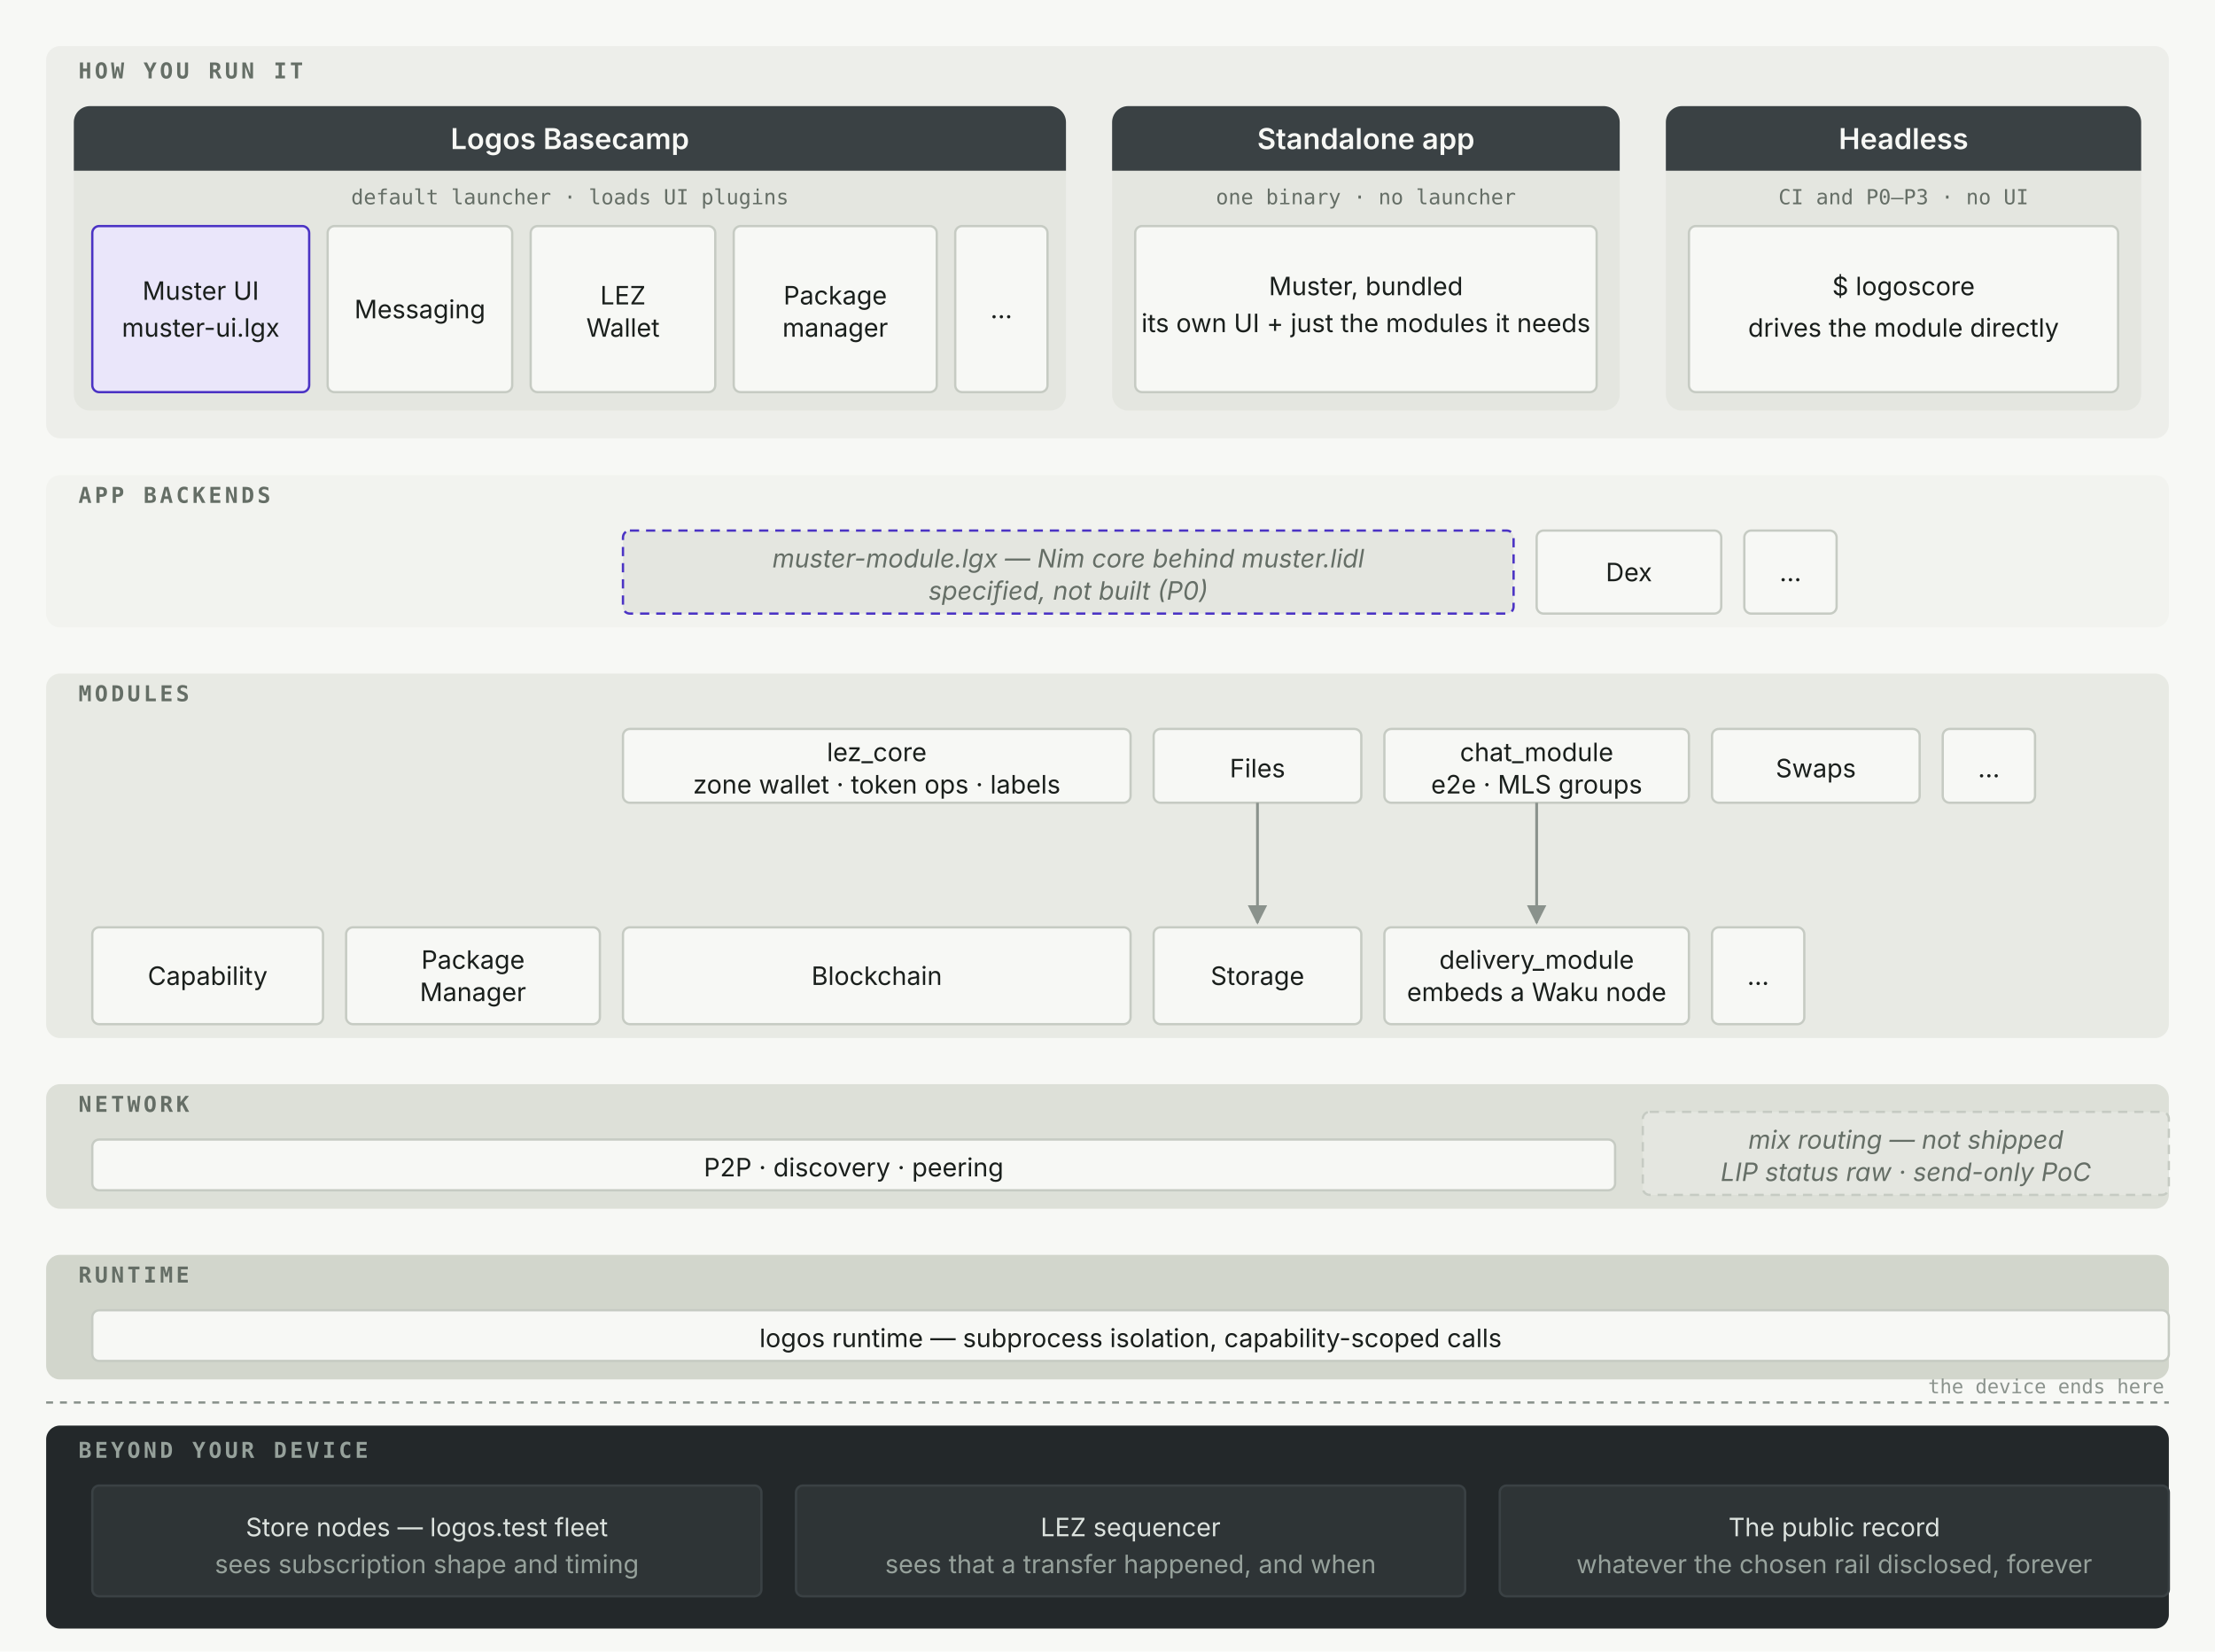
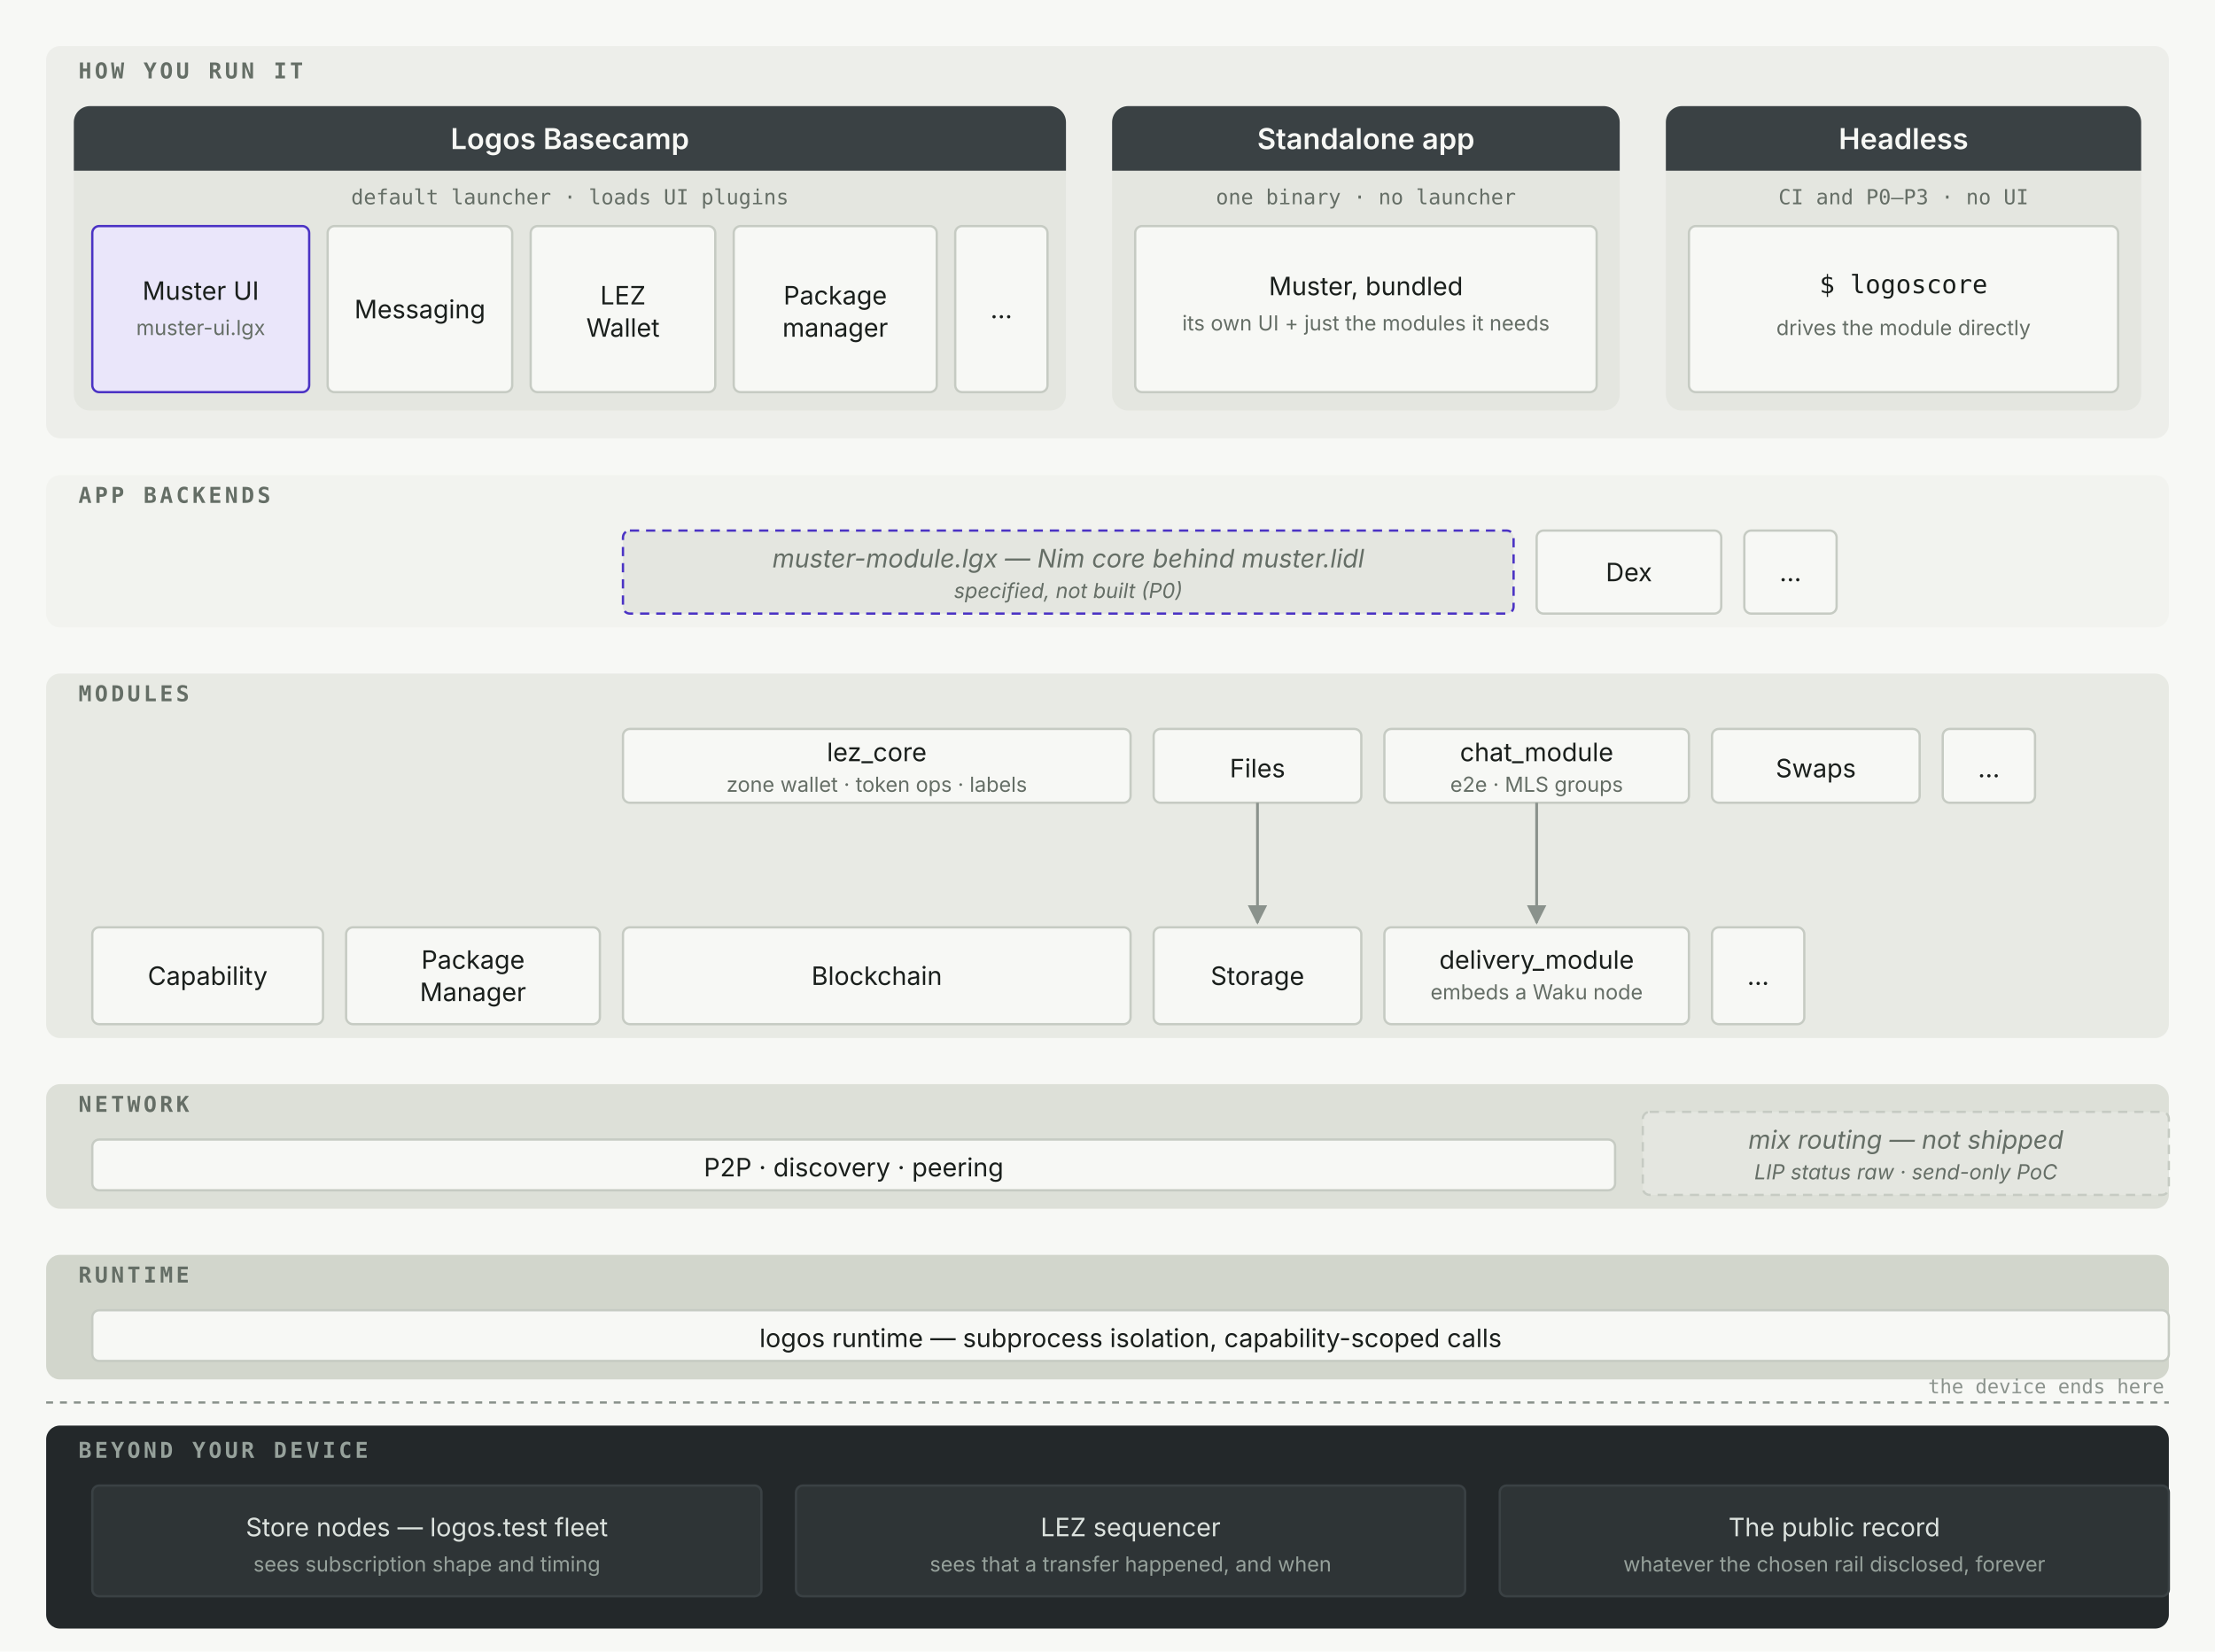
<svg xmlns="http://www.w3.org/2000/svg" class="bc-svg" width="960" height="716" viewBox="0 0 960 716" data-view="overview" role="img" aria-labelledby="bc-svg-title bc-svg-desc">
  <style>
  /* Tokens are declared on .bc-svg as well as .bc so that an &lt;svg&gt; lifted out of
     this page for static export carries them without any CSS rewriting. */
  .bc, .bc-svg {
    --bc-paper:   #E4E6E0;
    --bc-surface: #F7F8F5;
    --bc-ink:     #1A1F1C;
    --bc-muted:   #656E66;
    --bc-rule:    #C6CBC3;

    --bc-signal:      #4B33C4;
    --bc-signal-soft: #EAE6FA;
    --bc-settled:      #1E6B52;
    --bc-settled-soft: #DFEDE6;
    --bc-alarm:      #A32D1E;
    --bc-alarm-soft: #F6E3DF;

    --bc-outside:        #23282A;
    --bc-outside-ink:    #DCE2DE;
    --bc-outside-rule:   #3A4144;
    --bc-outside-accent: #8FA3F5;

    --bc-mono: 'DM Mono', ui-monospace, 'SF Mono', Menlo, monospace;
    --bc-sans: 'Instrument Sans', -apple-system, BlinkMacSystemFont, 'Segoe UI', sans-serif;
    --bc-dim: 0.22;
  }
  .bc { margin: 2em 0; color: #1A1F1C; }

  .bc-panel {
    background: #F7F8F5;
    border: 1px solid #C6CBC3;
    border-radius: 10px;
    overflow: hidden;
  }
  .bc-panel-header {
    padding: 0.7em 1.1em;
    background: #E4E6E0;
    border-bottom: 1px solid #C6CBC3;
    font-family: 'DM Mono', ui-monospace, 'SF Mono', Menlo, monospace;
    font-size: 0.7em;
    font-weight: 600;
    color: #656E66;
    text-transform: uppercase;
    letter-spacing: 0.08em;
    display: flex;
    align-items: center;
    gap: 0.6em;
  }
  .bc-panel-header .bc-spacer { margin-left: auto; }

  .bc-playpause {
    font-family: 'DM Mono', ui-monospace, 'SF Mono', Menlo, monospace;
    font-size: 0.95em;
    text-transform: uppercase;
    letter-spacing: 0.06em;
    padding: 0.3em 0.7em;
    border: 1px solid #C6CBC3;
    background: #F7F8F5;
    color: #656E66;
    border-radius: 999px;
    cursor: pointer;
  }
  .bc-playpause:hover { border-color: #1A1F1C; color: #1A1F1C; }
  .bc-playpause:focus-visible { outline: 2px solid #4B33C4; outline-offset: 2px; }

  /* ── Tabs ── */
  .bc-tabs {
    display: flex;
    flex-wrap: wrap;
    gap: 0.35em;
    padding: 0.85em 1em;
    background: #E4E6E0;
    border-bottom: 1px solid #C6CBC3;
  }
  .bc-tab {
    font-family: 'Instrument Sans', -apple-system, BlinkMacSystemFont, 'Segoe UI', sans-serif;
    font-size: 0.82em;
    font-weight: 500;
    padding: 0.42em 0.9em;
    border: 1px solid #C6CBC3;
    background: #F7F8F5;
    color: #656E66;
    border-radius: 999px;
    cursor: pointer;
    line-height: 1.25;
  }
  .bc-tab:hover { border-color: #1A1F1C; color: #1A1F1C; }
  .bc-tab:focus-visible { outline: 2px solid #4B33C4; outline-offset: 2px; }
  .bc-tab[aria-selected="true"] {
    background: #1A1F1C;
    border-color: #1A1F1C;
    color: #F7F8F5;
  }

  .bc-stage { padding: 1.3em 1em 0.9em; background: #F7F8F5; }
  .bc-svg { display: block; width: 100%; height: auto; max-width: 100%; }

  /* ── Layer bands ── */
  .bc-layer-bg { stroke: none; transition: opacity 0.3s ease; }
  .bc-layer-entry   { fill: #EDEEEA; }
  .bc-layer-apps    { fill: #F2F3EF; }
  .bc-layer-modules { fill: #E8EAE4; }
  .bc-layer-network { fill: #DDE0D8; }
  .bc-layer-runtime { fill: #D2D6CC; }
  .bc-layer-beyond  { fill: #23282A; }

  .bc-layer-label {
    font-family: 'DM Mono', ui-monospace, 'SF Mono', Menlo, monospace;
    font-size: 9.5px;
    font-weight: 600;
    letter-spacing: 0.14em;
    fill: #656E66;
    transition: opacity 0.3s ease;
  }
  .bc-layer-label-out { fill: #96A19B; }

  /* ── Nodes ── */
  .bc-node rect {
    fill: #F7F8F5;
    stroke: #C6CBC3;
    stroke-width: 1;
    transition: fill 0.3s ease, stroke 0.3s ease, opacity 0.3s ease;
  }
  .bc-node text {
    font-family: 'Instrument Sans', -apple-system, BlinkMacSystemFont, 'Segoe UI', sans-serif;
    fill: #1A1F1C;
    font-size: 11px;
    text-anchor: middle;
    dominant-baseline: middle;
    transition: fill 0.3s ease, opacity 0.3s ease;
  }
-   .bc-node-sub { font-size: 9px; fill: #656E66; }
-   .bc-node-mono { font-family: 'DM Mono', ui-monospace, 'SF Mono', Menlo, monospace; }
+   /* Written `.bc-node text.x`, not `.x`: a bare single-class selector is
+      specificity 0-1-0 and loses to `.bc-node text` at 0-1-1, so the modifier's
+      font-size would apply while its FILL silently did not. */
+   .bc-node text.bc-node-sub { font-size: 9px; fill: #656E66; }
+   .bc-node text.bc-node-mono { font-family: 'DM Mono', ui-monospace, 'SF Mono', Menlo, monospace; }

  /* Ours, as opposed to the platform's. */
  .bc-node-ours rect { stroke: #4B33C4; fill: #EAE6FA; }

  /* Specified but not built. Dashed, and it says so in words as well —
     the dash is a reminder, the label is the claim. */
  .bc-node-unbuilt rect { stroke-dasharray: 4 3; fill: #E4E6E0; }
  .bc-node-unbuilt text { font-style: italic; fill: #656E66; }

  /* Beyond the device: dark ground, light ink. */
  .bc-node-out rect { fill: #2E3436; stroke: #3A4144; }
  .bc-node-out text { fill: #DCE2DE; }
-   .bc-node-out .bc-node-sub { fill: #96A19B; }
+   /* .bc-svg-prefixed so it outranks `.bc-node text.bc-node-sub` above rather
+      than depending on source order — a dark-on-dark sub is unreadable. */
+   .bc-svg .bc-node-out text.bc-node-sub { fill: #96A19B; }

  /* ── Entry zones ── */
  .bc-entry .bc-entry-frame, .bc-entry .bc-entry-header { stroke: none; transition: fill 0.3s ease, opacity 0.3s ease; }
  .bc-entry .bc-entry-frame  { fill: #E4E6E0; }
  .bc-entry .bc-entry-header { fill: #3A4144; }
  .bc-entry text.bc-entry-title {
    font-family: 'Instrument Sans', -apple-system, BlinkMacSystemFont, 'Segoe UI', sans-serif; font-size: 12.5px; font-weight: 600;
    fill: #F7F8F5; text-anchor: middle; dominant-baseline: middle;
  }
  .bc-entry text.bc-entry-sub {
    font-family: 'DM Mono', ui-monospace, 'SF Mono', Menlo, monospace; font-size: 9px; fill: #656E66;
    text-anchor: middle; dominant-baseline: middle;
  }

  /* ── Arrows ── */
  .bc-arrow path { fill: none; stroke: #8A928C; stroke-width: 1.2; }
  .bc-arrow-head { fill: #8A928C; }
  .bc-flow-arrow path {
    fill: none; stroke-width: 1.8; stroke-linecap: round; stroke-linejoin: round;
    stroke-dasharray: 5 4;
    animation: bc-flow-dash 0.9s linear infinite;
  }
  @keyframes bc-flow-dash { to { stroke-dashoffset: -18; } }

  /* ── Dimming ── */
  .bc-svg[data-view]:not([data-view="overview"]) .bc-node:not(.bc-hl) rect,
  .bc-svg[data-view]:not([data-view="overview"]) .bc-node:not(.bc-hl) text {
    opacity: 0.22;
  }
  .bc-svg[data-view]:not([data-view="overview"]) .bc-entry:not(.bc-hl) .bc-entry-frame,
  .bc-svg[data-view]:not([data-view="overview"]) .bc-entry:not(.bc-hl) .bc-entry-header {
    opacity: 0.38;
  }
  .bc-svg[data-view]:not([data-view="overview"]) .bc-entry:not(.bc-hl) text.bc-entry-title { opacity: 0.6; }
  .bc-svg[data-view]:not([data-view="overview"]) .bc-entry:not(.bc-hl) text.bc-entry-sub { opacity: 0.38; }
  .bc-svg[data-view]:not([data-view="overview"]) .bc-arrow-static:not(.bc-hl) path,
  .bc-svg[data-view]:not([data-view="overview"]) .bc-arrow-static:not(.bc-hl) .bc-arrow-head { opacity: 0.18; }
  .bc-svg[data-view]:not([data-view="overview"]) .bc-layer-bg,
  .bc-svg[data-view]:not([data-view="overview"]) .bc-layer-label { opacity: 0.75; }

  /* ── Highlight ── */
  .bc-svg .bc-hl.bc-node rect { fill: #EAE6FA; stroke: #4B33C4; stroke-width: 1.8; }
  .bc-svg .bc-hl.bc-node text { fill: #4B33C4; font-weight: 600; }
  .bc-svg .bc-hl.bc-node .bc-node-sub { font-weight: 400; }
  .bc-svg .bc-hl.bc-entry .bc-entry-frame { fill: #EAE6FA; }
  .bc-svg .bc-hl.bc-entry .bc-entry-header { fill: #4B33C4; }

  /* Beyond the boundary keeps its dark ground when lit — crossing out of the
     device is the one thing a highlight must never make look safe. */
  .bc-svg .bc-hl.bc-node-out rect { fill: #2E3436; stroke: #8FA3F5; stroke-width: 1.8; }
  .bc-svg .bc-hl.bc-node-out text { fill: #8FA3F5; }

  .bc-svg .bc-hl.bc-node-unbuilt rect { fill: #E4E6E0; stroke: #4B33C4; }
  .bc-svg .bc-hl.bc-node-unbuilt text { fill: #4B33C4; font-style: italic; }

  .bc-flow-arrow path { stroke: #4B33C4; }
  .bc-flow-arrow .bc-arrow-head { fill: #4B33C4; }
  .bc-flow-arrow.bc-flow-out path { stroke: #8FA3F5; }
  .bc-flow-arrow.bc-flow-out .bc-arrow-head { fill: #8FA3F5; }

  /* ── Caption ── */
  .bc-caption { padding: 1em 1.3em 1.15em; border-top: 1px solid #C6CBC3; background: #E4E6E0; }
  .bc-caption h3 { font-family: 'Instrument Sans', -apple-system, BlinkMacSystemFont, 'Segoe UI', sans-serif; font-size: 0.98em; font-weight: 600; margin: 0 0 0.3em; }
  .bc-caption p { margin: 0; font-size: 0.92em; color: #3F4742; line-height: 1.6; }
  .bc-caption .bc-tag {
    display: inline-block; font-family: 'DM Mono', ui-monospace, 'SF Mono', Menlo, monospace; font-size: 0.72em;
    padding: 0.12em 0.5em; border-radius: 3px; background: #F7F8F5;
    border: 1px solid #C6CBC3; color: #656E66;
    text-transform: uppercase; letter-spacing: 0.05em; margin-right: 0.5em; vertical-align: 2px;
  }

  .bc-legend {
    display: flex; flex-wrap: wrap; gap: 1.4em;
    padding: 0.8em 1.3em; border-top: 1px solid #C6CBC3;
    background: #F7F8F5; font-size: 0.8em; color: #656E66;
  }
  .bc-legend span { display: inline-flex; align-items: center; gap: 0.5em; }
  .bc-legend i { width: 20px; height: 12px; border-radius: 2px; display: inline-block; }
  .bc-key-ours    { background: #EAE6FA; border: 1px solid #4B33C4; }
  .bc-key-unbuilt { background: #E4E6E0; border: 1px dashed #656E66; }
  .bc-key-out     { background: #2E3436; border: 1px solid #3A4144; }

  .bc-sr {
    position: absolute; width: 1px; height: 1px; padding: 0; margin: -1px;
    overflow: hidden; clip: rect(0 0 0 0); white-space: nowrap; border: 0;
  }

  /* U-10: motion is decoration here, never the only carrier of meaning. */
  @media (prefers-reduced-motion: reduce) {
    .bc-flow-arrow path { animation: none; stroke-dasharray: none; }
    .bc-node rect, .bc-node text, .bc-layer-bg, .bc-layer-label,
    .bc-entry .bc-entry-frame, .bc-entry .bc-entry-header { transition: none; }
  }

  /* ── added by export-frames.mjs ── */
  .bc-dim rect, .bc-dim text { opacity: 0.22; }
  .bc-dim .bc-entry-frame, .bc-dim .bc-entry-header { opacity: 0.38; }
  .bc-dim text.bc-entry-title { opacity: 0.6; }
  .bc-dim path { opacity: 0.18; }
  .bc-flow-arrow path { animation: none; }
</style>
  <rect width="960" height="716" fill="#F7F8F5" />
  <defs>
    <marker id="bc-arrow-marker" viewBox="0 0 10 10" refX="9" refY="5" markerWidth="7" markerHeight="7" orient="auto-start-reverse">
      <path d="M 0 0 L 10 5 L 0 10 z" class="bc-arrow-head" />
    </marker>
    <marker id="bc-flow-marker" viewBox="0 0 10 10" refX="9" refY="5" markerWidth="6" markerHeight="6" orient="auto-start-reverse">
      <path d="M 0 0 L 10 5 L 0 10 z" fill="#4B33C4" />
    </marker>
    <marker id="bc-flow-marker-out" viewBox="0 0 10 10" refX="9" refY="5" markerWidth="6" markerHeight="6" orient="auto-start-reverse">
      <path d="M 0 0 L 10 5 L 0 10 z" fill="#8FA3F5" />
    </marker>
  </defs>
  <rect class="bc-layer-bg bc-layer-entry" x="20" y="20" width="920" height="170" rx="6" />
  <rect class="bc-layer-bg bc-layer-apps" x="20" y="206" width="920" height="66" rx="6" />
  <rect class="bc-layer-bg bc-layer-modules" x="20" y="292" width="920" height="158" rx="6" />
  <rect class="bc-layer-bg bc-layer-network" x="20" y="470" width="920" height="54" rx="6" />
  <rect class="bc-layer-bg bc-layer-runtime" x="20" y="544" width="920" height="54" rx="6" />
  <rect class="bc-layer-bg bc-layer-beyond" x="20" y="618" width="920" height="88" rx="6" />
  <text class="bc-layer-label" x="34" y="34">HOW YOU RUN IT</text>
  <text class="bc-layer-label" x="34" y="218">APP BACKENDS</text>
  <text class="bc-layer-label" x="34" y="304">MODULES</text>
  <text class="bc-layer-label" x="34" y="482">NETWORK</text>
  <text class="bc-layer-label" x="34" y="556">RUNTIME</text>
  <text class="bc-layer-label bc-layer-label-out" x="34" y="632">BEYOND YOUR DEVICE</text>
  <path d="M 20 608 L 940 608" stroke="#8A928C" stroke-width="1" stroke-dasharray="3 3" fill="none" />
  <text x="938" y="604" text-anchor="end" font-family="'DM Mono',ui-monospace,Menlo,monospace" font-size="8.5" fill="#8A928C">the device ends here</text>
  <g class="bc-entry" data-id="basecamp">
    <rect class="bc-entry-frame" x="32" y="46" width="430" height="132" rx="7" />
    <path class="bc-entry-header" d="M 39 46 L 455 46 A 7 7 0 0 1 462 53 L 462 74 L 32 74 L 32 53 A 7 7 0 0 1 39 46 Z" />
    <text class="bc-entry-title" x="247" y="60">Logos Basecamp</text>
    <text class="bc-entry-sub" x="247" y="86">default launcher · loads UI plugins</text>
  </g>
  <g class="bc-node bc-node-ours" data-id="ui-muster">
    <rect x="40" y="98" width="94" height="72" rx="3" />
    <text x="87" y="126">Muster UI</text>
    <text x="87" y="142" class="bc-node-sub">muster-ui.lgx</text>
  </g>
  <g class="bc-node" data-id="ui-messaging">
    <rect x="142" y="98" width="80" height="72" rx="3" />
    <text x="182" y="134">Messaging</text>
  </g>
  <g class="bc-node" data-id="ui-wallet">
    <rect x="230" y="98" width="80" height="72" rx="3" />
    <text x="270" y="128">LEZ</text>
    <text x="270" y="142">Wallet</text>
  </g>
  <g class="bc-node" data-id="ui-pkgmgr">
    <rect x="318" y="98" width="88" height="72" rx="3" />
    <text x="362" y="128">Package</text>
    <text x="362" y="142">manager</text>
  </g>
  <g class="bc-node" data-id="ui-more">
    <rect x="414" y="98" width="40" height="72" rx="3" />
    <text x="434" y="134">…</text>
  </g>
  <g class="bc-entry" data-id="standalone">
    <rect class="bc-entry-frame" x="482" y="46" width="220" height="132" rx="7" />
    <path class="bc-entry-header" d="M 489 46 L 695 46 A 7 7 0 0 1 702 53 L 702 74 L 482 74 L 482 53 A 7 7 0 0 1 489 46 Z" />
    <text class="bc-entry-title" x="592" y="60">Standalone app</text>
    <text class="bc-entry-sub" x="592" y="86">one binary · no launcher</text>
  </g>
  <g class="bc-node" data-id="standalone-app">
    <rect x="492" y="98" width="200" height="72" rx="3" />
    <text x="592" y="124">Muster, bundled</text>
    <text x="592" y="140" class="bc-node-sub">its own UI + just the modules it needs</text>
  </g>
  <g class="bc-entry" data-id="headless">
    <rect class="bc-entry-frame" x="722" y="46" width="206" height="132" rx="7" />
    <path class="bc-entry-header" d="M 729 46 L 921 46 A 7 7 0 0 1 928 53 L 928 74 L 722 74 L 722 53 A 7 7 0 0 1 729 46 Z" />
    <text class="bc-entry-title" x="825" y="60">Headless</text>
    <text class="bc-entry-sub" x="825" y="86">CI and P0–P3 · no UI</text>
  </g>
  <g class="bc-node" data-id="headless-cli">
    <rect x="732" y="98" width="186" height="72" rx="3" />
    <text x="825" y="124" class="bc-node-mono">$ logoscore</text>
    <text x="825" y="142" class="bc-node-sub">drives the module directly</text>
  </g>
  <g class="bc-node bc-node-ours bc-node-unbuilt" data-id="muster-module">
    <rect x="270" y="230" width="386" height="36" rx="3" />
    <text x="463" y="242">muster-module.lgx — Nim core behind muster.lidl</text>
    <text x="463" y="256" class="bc-node-sub">specified, not built (P0)</text>
  </g>
  <g class="bc-node" data-id="app-dex">
    <rect x="666" y="230" width="80" height="36" rx="3" />
    <text x="706" y="248">Dex</text>
  </g>
  <g class="bc-node" data-id="app-more">
    <rect x="756" y="230" width="40" height="36" rx="3" />
    <text x="776" y="248">…</text>
  </g>
  <g class="bc-node" data-id="lez">
    <rect x="270" y="316" width="220" height="32" rx="3" />
    <text x="380" y="326">lez_core</text>
    <text x="380" y="340" class="bc-node-sub">zone wallet · token ops · labels</text>
  </g>
  <g class="bc-node" data-id="files">
    <rect x="500" y="316" width="90" height="32" rx="3" />
    <text x="545" y="333">Files</text>
  </g>
  <g class="bc-node" data-id="chat">
    <rect x="600" y="316" width="132" height="32" rx="3" />
    <text x="666" y="326">chat_module</text>
    <text x="666" y="340" class="bc-node-sub">e2e · MLS groups</text>
  </g>
  <g class="bc-node" data-id="swaps">
    <rect x="742" y="316" width="90" height="32" rx="3" />
    <text x="787" y="333">Swaps</text>
  </g>
  <g class="bc-node" data-id="modules-upper-more">
    <rect x="842" y="316" width="40" height="32" rx="3" />
    <text x="862" y="333">…</text>
  </g>
  <g class="bc-arrow bc-arrow-static" data-id="arrow-chat-delivery">
    <path d="M 666 348 L 666 400" marker-end="url(#bc-arrow-marker)" />
  </g>
  <g class="bc-arrow bc-arrow-static" data-id="arrow-files-storage">
    <path d="M 545 348 L 545 400" marker-end="url(#bc-arrow-marker)" />
  </g>
  <g class="bc-node" data-id="capability">
    <rect x="40" y="402" width="100" height="42" rx="3" />
    <text x="90" y="423">Capability</text>
  </g>
  <g class="bc-node" data-id="package-manager">
    <rect x="150" y="402" width="110" height="42" rx="3" />
    <text x="205" y="416">Package</text>
    <text x="205" y="430">Manager</text>
  </g>
  <g class="bc-node" data-id="blockchain">
    <rect x="270" y="402" width="220" height="42" rx="3" />
    <text x="380" y="423">Blockchain</text>
  </g>
  <g class="bc-node" data-id="storage">
    <rect x="500" y="402" width="90" height="42" rx="3" />
    <text x="545" y="423">Storage</text>
  </g>
  <g class="bc-node" data-id="delivery">
    <rect x="600" y="402" width="132" height="42" rx="3" />
    <text x="666" y="416">delivery_module</text>
    <text x="666" y="430" class="bc-node-sub">embeds a Waku node</text>
  </g>
  <g class="bc-node" data-id="modules-lower-more">
    <rect x="742" y="402" width="40" height="42" rx="3" />
    <text x="762" y="423">…</text>
  </g>
  <g class="bc-node" data-id="p2p">
    <rect x="40" y="494" width="660" height="22" rx="3" />
    <text x="370" y="506">P2P · discovery · peering</text>
  </g>
  <g class="bc-node bc-node-unbuilt" data-id="mix">
    <rect x="712" y="482" width="228" height="36" rx="3" />
    <text x="826" y="494">mix routing — not shipped</text>
    <text x="826" y="508" class="bc-node-sub">LIP status raw · send-only PoC</text>
  </g>
  <g class="bc-node" data-id="runtime">
    <rect x="40" y="568" width="900" height="22" rx="3" />
    <text x="490" y="580">logos runtime — subprocess isolation, capability-scoped calls</text>
  </g>
  <g class="bc-node bc-node-out" data-id="store-nodes">
    <rect x="40" y="644" width="290" height="48" rx="3" />
    <text x="185" y="662">Store nodes — logos.test fleet</text>
    <text x="185" y="678" class="bc-node-sub">sees subscription shape and timing</text>
  </g>
  <g class="bc-node bc-node-out" data-id="sequencer">
    <rect x="345" y="644" width="290" height="48" rx="3" />
    <text x="490" y="662">LEZ sequencer</text>
    <text x="490" y="678" class="bc-node-sub">sees that a transfer happened, and when</text>
  </g>
  <g class="bc-node bc-node-out" data-id="public-record">
    <rect x="650" y="644" width="290" height="48" rx="3" />
    <text x="795" y="662">The public record</text>
    <text x="795" y="678" class="bc-node-sub">whatever the chosen rail disclosed, forever</text>
  </g>
  <g class="bc-flow-arrows" />
</svg>
